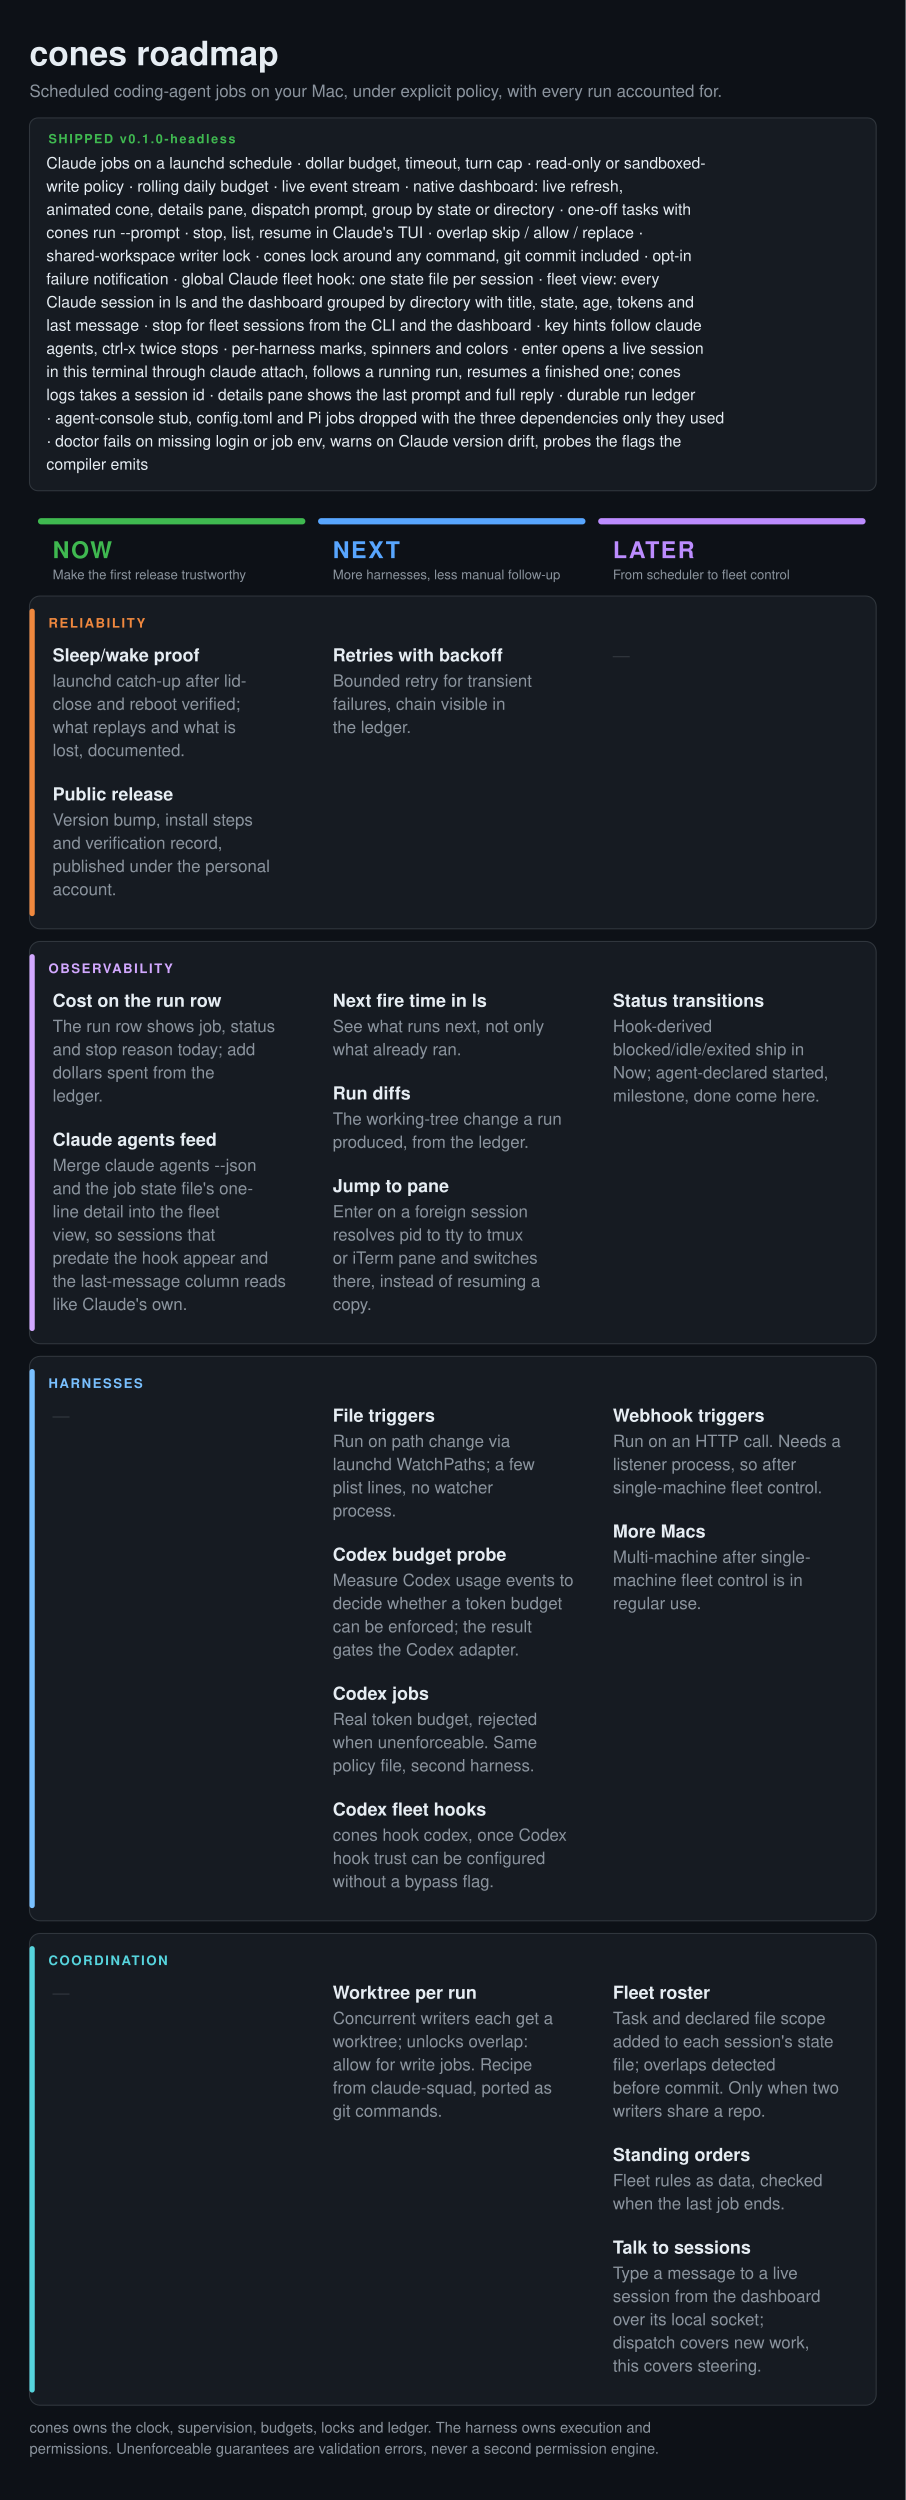
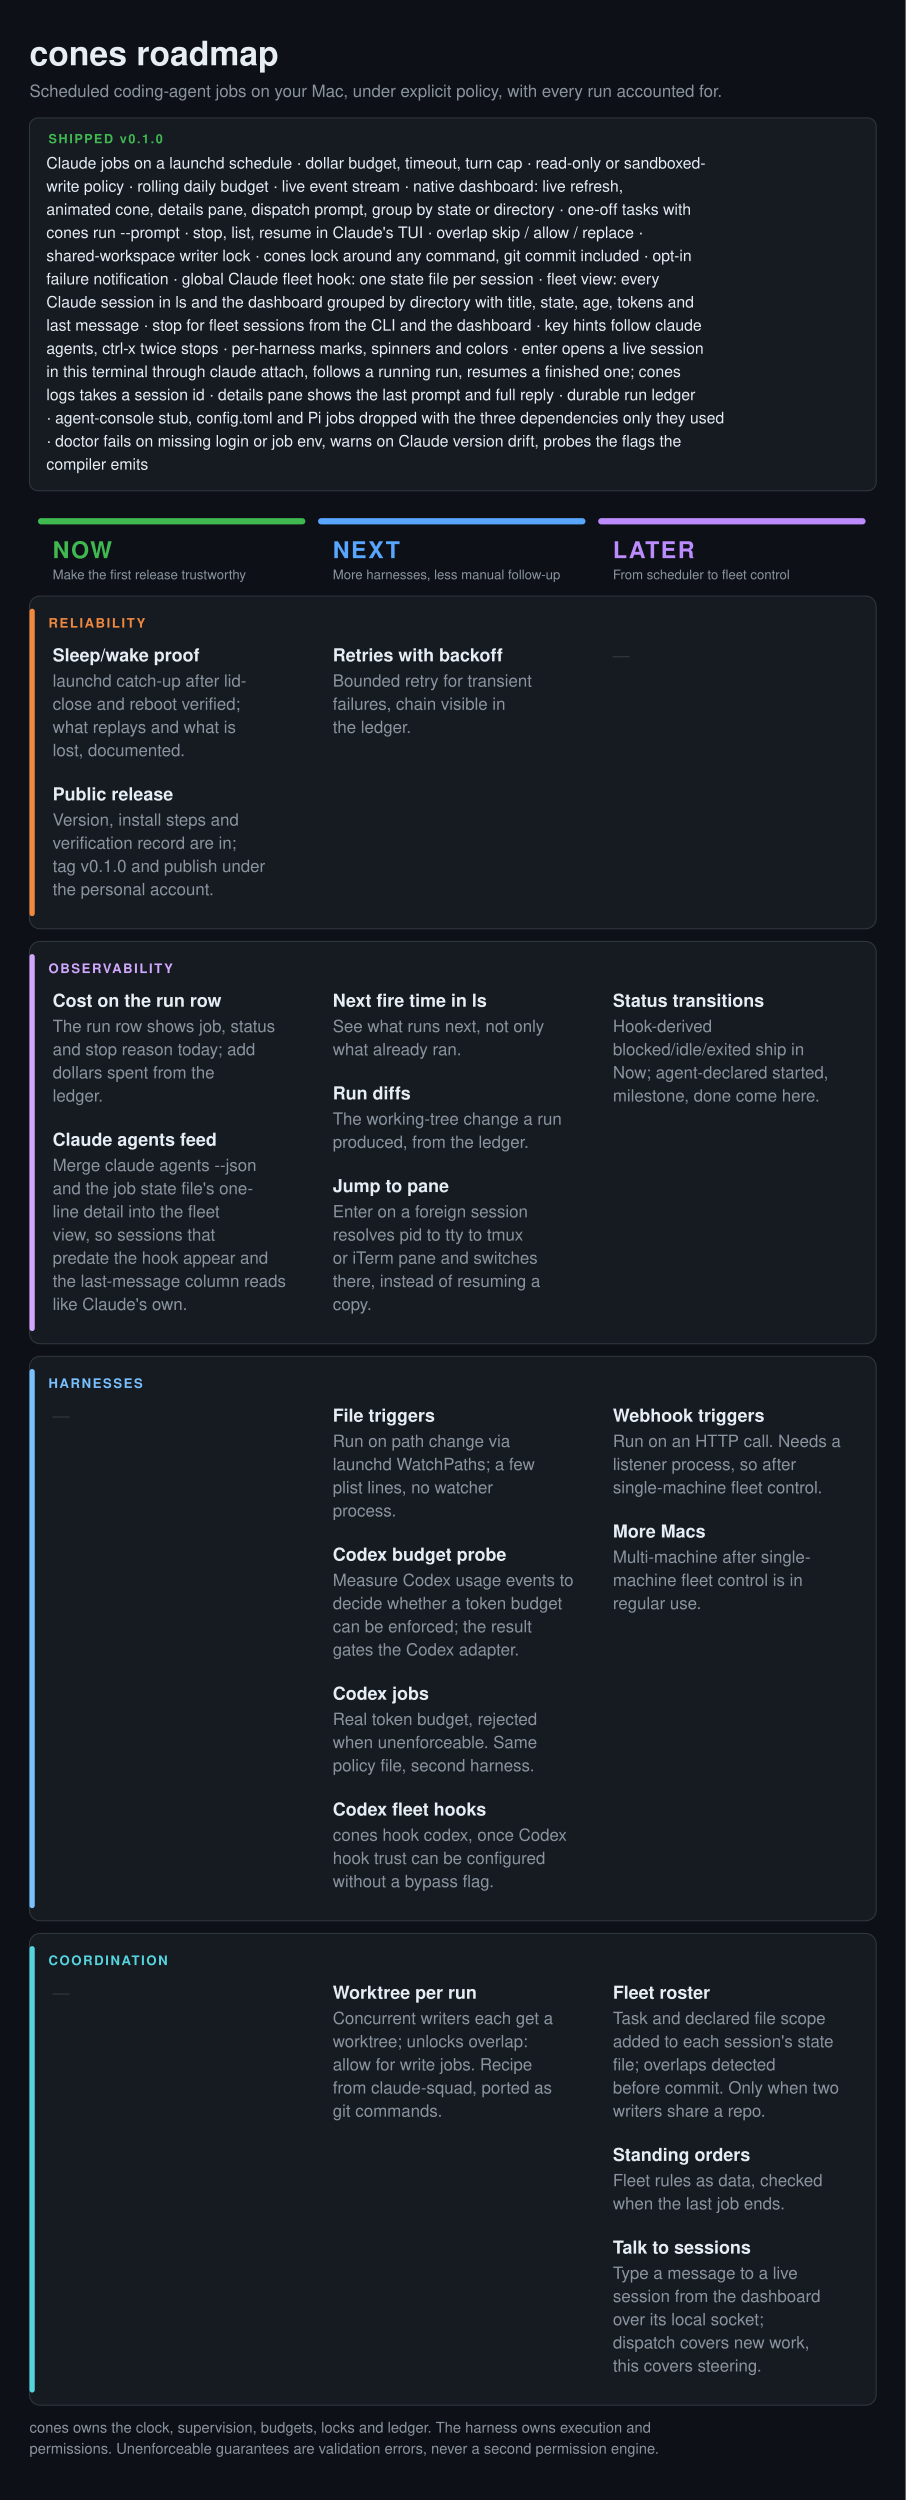
<svg xmlns="http://www.w3.org/2000/svg" width="860" height="2374" viewBox="0 0 860 2374" font-family="-apple-system,BlinkMacSystemFont,Segoe UI,Helvetica,Arial,sans-serif">
  <rect width="860" height="2374" fill="#0d1117" />
  <text x="28" y="62" font-size="32" fill="#e6edf3" font-weight="700">cones roadmap</text>
  <text x="28" y="92" font-size="16" fill="#8b949e">Scheduled coding-agent jobs on your Mac, under explicit policy, with every run accounted for.</text>
  <rect x="28" y="112" width="804" height="354" rx="8" fill="#161b22" stroke="#30363d" />
-   <text x="46" y="136" font-size="12" fill="#3fb950" font-weight="700" letter-spacing="1.5">SHIPPED  v0.1.0-headless</text>
+   <text x="46" y="136" font-size="12" fill="#3fb950" font-weight="700" letter-spacing="1.5">SHIPPED  v0.1.0</text>
  <text x="44" y="160" font-size="15" fill="#e6edf3">Claude jobs on a launchd schedule · dollar budget, timeout, turn cap · read-only or sandboxed-</text>
  <text x="44" y="182" font-size="15" fill="#e6edf3">write policy · rolling daily budget · live event stream · native dashboard: live refresh,</text>
  <text x="44" y="204" font-size="15" fill="#e6edf3">animated cone, details pane, dispatch prompt, group by state or directory · one-off tasks with</text>
  <text x="44" y="226" font-size="15" fill="#e6edf3">cones run --prompt · stop, list, resume in Claude's TUI · overlap skip / allow / replace ·</text>
  <text x="44" y="248" font-size="15" fill="#e6edf3">shared-workspace writer lock · cones lock around any command, git commit included · opt-in</text>
  <text x="44" y="270" font-size="15" fill="#e6edf3">failure notification · global Claude fleet hook: one state file per session · fleet view: every</text>
  <text x="44" y="292" font-size="15" fill="#e6edf3">Claude session in ls and the dashboard grouped by directory with title, state, age, tokens and</text>
  <text x="44" y="314" font-size="15" fill="#e6edf3">last message · stop for fleet sessions from the CLI and the dashboard · key hints follow claude</text>
  <text x="44" y="336" font-size="15" fill="#e6edf3">agents, ctrl-x twice stops · per-harness marks, spinners and colors · enter opens a live session</text>
  <text x="44" y="358" font-size="15" fill="#e6edf3">in this terminal through claude attach, follows a running run, resumes a finished one; cones</text>
  <text x="44" y="380" font-size="15" fill="#e6edf3">logs takes a session id · details pane shows the last prompt and full reply · durable run ledger</text>
  <text x="44" y="402" font-size="15" fill="#e6edf3">· agent-console stub, config.toml and Pi jobs dropped with the three dependencies only they used</text>
  <text x="44" y="424" font-size="15" fill="#e6edf3">· doctor fails on missing login or job env, warns on Claude version drift, probes the flags the</text>
  <text x="44" y="446" font-size="15" fill="#e6edf3">compiler emits</text>
  <rect x="36" y="492" width="254" height="6" rx="3" fill="#3fb950" />
  <text x="50" y="530" font-size="22" fill="#3fb950" font-weight="800" letter-spacing="1.5">NOW</text>
  <text x="50" y="550" font-size="12.5" fill="#8b949e">Make the first release trustworthy</text>
  <rect x="302" y="492" width="254" height="6" rx="3" fill="#58a6ff" />
  <text x="316" y="530" font-size="22" fill="#58a6ff" font-weight="800" letter-spacing="1.5">NEXT</text>
  <text x="316" y="550" font-size="12.5" fill="#8b949e">More harnesses, less manual follow-up</text>
  <rect x="568" y="492" width="254" height="6" rx="3" fill="#bc8cff" />
  <text x="582" y="530" font-size="22" fill="#bc8cff" font-weight="800" letter-spacing="1.5">LATER</text>
  <text x="582" y="550" font-size="12.5" fill="#8b949e">From scheduler to fleet control</text>
  <rect x="28" y="566" width="804" height="316" rx="10" fill="#161b22" stroke="#30363d" />
  <rect x="28" y="578" width="5" height="292" rx="2.5" fill="#f0883e" />
  <text x="46" y="596" font-size="12.5" fill="#f0883e" font-weight="700" letter-spacing="1.5">RELIABILITY</text>
  <text x="50" y="628" font-size="17" fill="#e6edf3" font-weight="700">Sleep/wake proof</text>
  <text x="50" y="652" font-size="16" fill="#8b949e">launchd catch-up after lid-</text>
  <text x="50" y="674" font-size="16" fill="#8b949e">close and reboot verified;</text>
  <text x="50" y="696" font-size="16" fill="#8b949e">what replays and what is</text>
  <text x="50" y="718" font-size="16" fill="#8b949e">lost, documented.</text>
  <text x="50" y="760" font-size="17" fill="#e6edf3" font-weight="700">Public release</text>
-   <text x="50" y="784" font-size="16" fill="#8b949e">Version bump, install steps</text>
-   <text x="50" y="806" font-size="16" fill="#8b949e">and verification record,</text>
-   <text x="50" y="828" font-size="16" fill="#8b949e">published under the personal</text>
-   <text x="50" y="850" font-size="16" fill="#8b949e">account.</text>
+   <text x="50" y="784" font-size="16" fill="#8b949e">Version, install steps and</text>
+   <text x="50" y="806" font-size="16" fill="#8b949e">verification record are in;</text>
+   <text x="50" y="828" font-size="16" fill="#8b949e">tag v0.1.0 and publish under</text>
+   <text x="50" y="850" font-size="16" fill="#8b949e">the personal account.</text>
  <text x="316" y="628" font-size="17" fill="#e6edf3" font-weight="700">Retries with backoff</text>
  <text x="316" y="652" font-size="16" fill="#8b949e">Bounded retry for transient</text>
  <text x="316" y="674" font-size="16" fill="#8b949e">failures, chain visible in</text>
  <text x="316" y="696" font-size="16" fill="#8b949e">the ledger.</text>
  <text x="582" y="628" font-size="16" fill="#30363d">—</text>
  <rect x="28" y="894" width="804" height="382" rx="10" fill="#161b22" stroke="#30363d" />
  <rect x="28" y="906" width="5" height="358" rx="2.5" fill="#d2a8ff" />
  <text x="46" y="924" font-size="12.5" fill="#d2a8ff" font-weight="700" letter-spacing="1.5">OBSERVABILITY</text>
  <text x="50" y="956" font-size="17" fill="#e6edf3" font-weight="700">Cost on the run row</text>
  <text x="50" y="980" font-size="16" fill="#8b949e">The run row shows job, status</text>
  <text x="50" y="1002" font-size="16" fill="#8b949e">and stop reason today; add</text>
  <text x="50" y="1024" font-size="16" fill="#8b949e">dollars spent from the</text>
  <text x="50" y="1046" font-size="16" fill="#8b949e">ledger.</text>
  <text x="50" y="1088" font-size="17" fill="#e6edf3" font-weight="700">Claude agents feed</text>
  <text x="50" y="1112" font-size="16" fill="#8b949e">Merge claude agents --json</text>
  <text x="50" y="1134" font-size="16" fill="#8b949e">and the job state file's one-</text>
  <text x="50" y="1156" font-size="16" fill="#8b949e">line detail into the fleet</text>
  <text x="50" y="1178" font-size="16" fill="#8b949e">view, so sessions that</text>
  <text x="50" y="1200" font-size="16" fill="#8b949e">predate the hook appear and</text>
  <text x="50" y="1222" font-size="16" fill="#8b949e">the last-message column reads</text>
  <text x="50" y="1244" font-size="16" fill="#8b949e">like Claude's own.</text>
  <text x="316" y="956" font-size="17" fill="#e6edf3" font-weight="700">Next fire time in ls</text>
  <text x="316" y="980" font-size="16" fill="#8b949e">See what runs next, not only</text>
  <text x="316" y="1002" font-size="16" fill="#8b949e">what already ran.</text>
  <text x="316" y="1044" font-size="17" fill="#e6edf3" font-weight="700">Run diffs</text>
  <text x="316" y="1068" font-size="16" fill="#8b949e">The working-tree change a run</text>
  <text x="316" y="1090" font-size="16" fill="#8b949e">produced, from the ledger.</text>
  <text x="316" y="1132" font-size="17" fill="#e6edf3" font-weight="700">Jump to pane</text>
  <text x="316" y="1156" font-size="16" fill="#8b949e">Enter on a foreign session</text>
  <text x="316" y="1178" font-size="16" fill="#8b949e">resolves pid to tty to tmux</text>
  <text x="316" y="1200" font-size="16" fill="#8b949e">or iTerm pane and switches</text>
  <text x="316" y="1222" font-size="16" fill="#8b949e">there, instead of resuming a</text>
  <text x="316" y="1244" font-size="16" fill="#8b949e">copy.</text>
  <text x="582" y="956" font-size="17" fill="#e6edf3" font-weight="700">Status transitions</text>
  <text x="582" y="980" font-size="16" fill="#8b949e">Hook-derived</text>
  <text x="582" y="1002" font-size="16" fill="#8b949e">blocked/idle/exited ship in</text>
  <text x="582" y="1024" font-size="16" fill="#8b949e">Now; agent-declared started,</text>
  <text x="582" y="1046" font-size="16" fill="#8b949e">milestone, done come here.</text>
  <rect x="28" y="1288" width="804" height="536" rx="10" fill="#161b22" stroke="#30363d" />
  <rect x="28" y="1300" width="5" height="512" rx="2.5" fill="#79c0ff" />
  <text x="46" y="1318" font-size="12.5" fill="#79c0ff" font-weight="700" letter-spacing="1.5">HARNESSES</text>
  <text x="50" y="1350" font-size="16" fill="#30363d">—</text>
  <text x="316" y="1350" font-size="17" fill="#e6edf3" font-weight="700">File triggers</text>
  <text x="316" y="1374" font-size="16" fill="#8b949e">Run on path change via</text>
  <text x="316" y="1396" font-size="16" fill="#8b949e">launchd WatchPaths; a few</text>
  <text x="316" y="1418" font-size="16" fill="#8b949e">plist lines, no watcher</text>
  <text x="316" y="1440" font-size="16" fill="#8b949e">process.</text>
  <text x="316" y="1482" font-size="17" fill="#e6edf3" font-weight="700">Codex budget probe</text>
  <text x="316" y="1506" font-size="16" fill="#8b949e">Measure Codex usage events to</text>
  <text x="316" y="1528" font-size="16" fill="#8b949e">decide whether a token budget</text>
  <text x="316" y="1550" font-size="16" fill="#8b949e">can be enforced; the result</text>
  <text x="316" y="1572" font-size="16" fill="#8b949e">gates the Codex adapter.</text>
  <text x="316" y="1614" font-size="17" fill="#e6edf3" font-weight="700">Codex jobs</text>
  <text x="316" y="1638" font-size="16" fill="#8b949e">Real token budget, rejected</text>
  <text x="316" y="1660" font-size="16" fill="#8b949e">when unenforceable. Same</text>
  <text x="316" y="1682" font-size="16" fill="#8b949e">policy file, second harness.</text>
  <text x="316" y="1724" font-size="17" fill="#e6edf3" font-weight="700">Codex fleet hooks</text>
  <text x="316" y="1748" font-size="16" fill="#8b949e">cones hook codex, once Codex</text>
  <text x="316" y="1770" font-size="16" fill="#8b949e">hook trust can be configured</text>
  <text x="316" y="1792" font-size="16" fill="#8b949e">without a bypass flag.</text>
  <text x="582" y="1350" font-size="17" fill="#e6edf3" font-weight="700">Webhook triggers</text>
  <text x="582" y="1374" font-size="16" fill="#8b949e">Run on an HTTP call. Needs a</text>
  <text x="582" y="1396" font-size="16" fill="#8b949e">listener process, so after</text>
  <text x="582" y="1418" font-size="16" fill="#8b949e">single-machine fleet control.</text>
  <text x="582" y="1460" font-size="17" fill="#e6edf3" font-weight="700">More Macs</text>
  <text x="582" y="1484" font-size="16" fill="#8b949e">Multi-machine after single-</text>
  <text x="582" y="1506" font-size="16" fill="#8b949e">machine fleet control is in</text>
  <text x="582" y="1528" font-size="16" fill="#8b949e">regular use.</text>
  <rect x="28" y="1836" width="804" height="448" rx="10" fill="#161b22" stroke="#30363d" />
  <rect x="28" y="1848" width="5" height="424" rx="2.5" fill="#56d4dd" />
  <text x="46" y="1866" font-size="12.5" fill="#56d4dd" font-weight="700" letter-spacing="1.5">COORDINATION</text>
  <text x="50" y="1898" font-size="16" fill="#30363d">—</text>
  <text x="316" y="1898" font-size="17" fill="#e6edf3" font-weight="700">Worktree per run</text>
  <text x="316" y="1922" font-size="16" fill="#8b949e">Concurrent writers each get a</text>
  <text x="316" y="1944" font-size="16" fill="#8b949e">worktree; unlocks overlap:</text>
  <text x="316" y="1966" font-size="16" fill="#8b949e">allow for write jobs. Recipe</text>
  <text x="316" y="1988" font-size="16" fill="#8b949e">from claude-squad, ported as</text>
  <text x="316" y="2010" font-size="16" fill="#8b949e">git commands.</text>
  <text x="582" y="1898" font-size="17" fill="#e6edf3" font-weight="700">Fleet roster</text>
  <text x="582" y="1922" font-size="16" fill="#8b949e">Task and declared file scope</text>
  <text x="582" y="1944" font-size="16" fill="#8b949e">added to each session's state</text>
  <text x="582" y="1966" font-size="16" fill="#8b949e">file; overlaps detected</text>
  <text x="582" y="1988" font-size="16" fill="#8b949e">before commit. Only when two</text>
  <text x="582" y="2010" font-size="16" fill="#8b949e">writers share a repo.</text>
  <text x="582" y="2052" font-size="17" fill="#e6edf3" font-weight="700">Standing orders</text>
  <text x="582" y="2076" font-size="16" fill="#8b949e">Fleet rules as data, checked</text>
  <text x="582" y="2098" font-size="16" fill="#8b949e">when the last job ends.</text>
  <text x="582" y="2140" font-size="17" fill="#e6edf3" font-weight="700">Talk to sessions</text>
  <text x="582" y="2164" font-size="16" fill="#8b949e">Type a message to a live</text>
  <text x="582" y="2186" font-size="16" fill="#8b949e">session from the dashboard</text>
  <text x="582" y="2208" font-size="16" fill="#8b949e">over its local socket;</text>
  <text x="582" y="2230" font-size="16" fill="#8b949e">dispatch covers new work,</text>
  <text x="582" y="2252" font-size="16" fill="#8b949e">this covers steering.</text>
  <text x="28" y="2310" font-size="14" fill="#8b949e">cones owns the clock, supervision, budgets, locks and ledger. The harness owns execution and</text>
  <text x="28" y="2330" font-size="14" fill="#8b949e">permissions. Unenforceable guarantees are validation errors, never a second permission engine.</text>
</svg>
